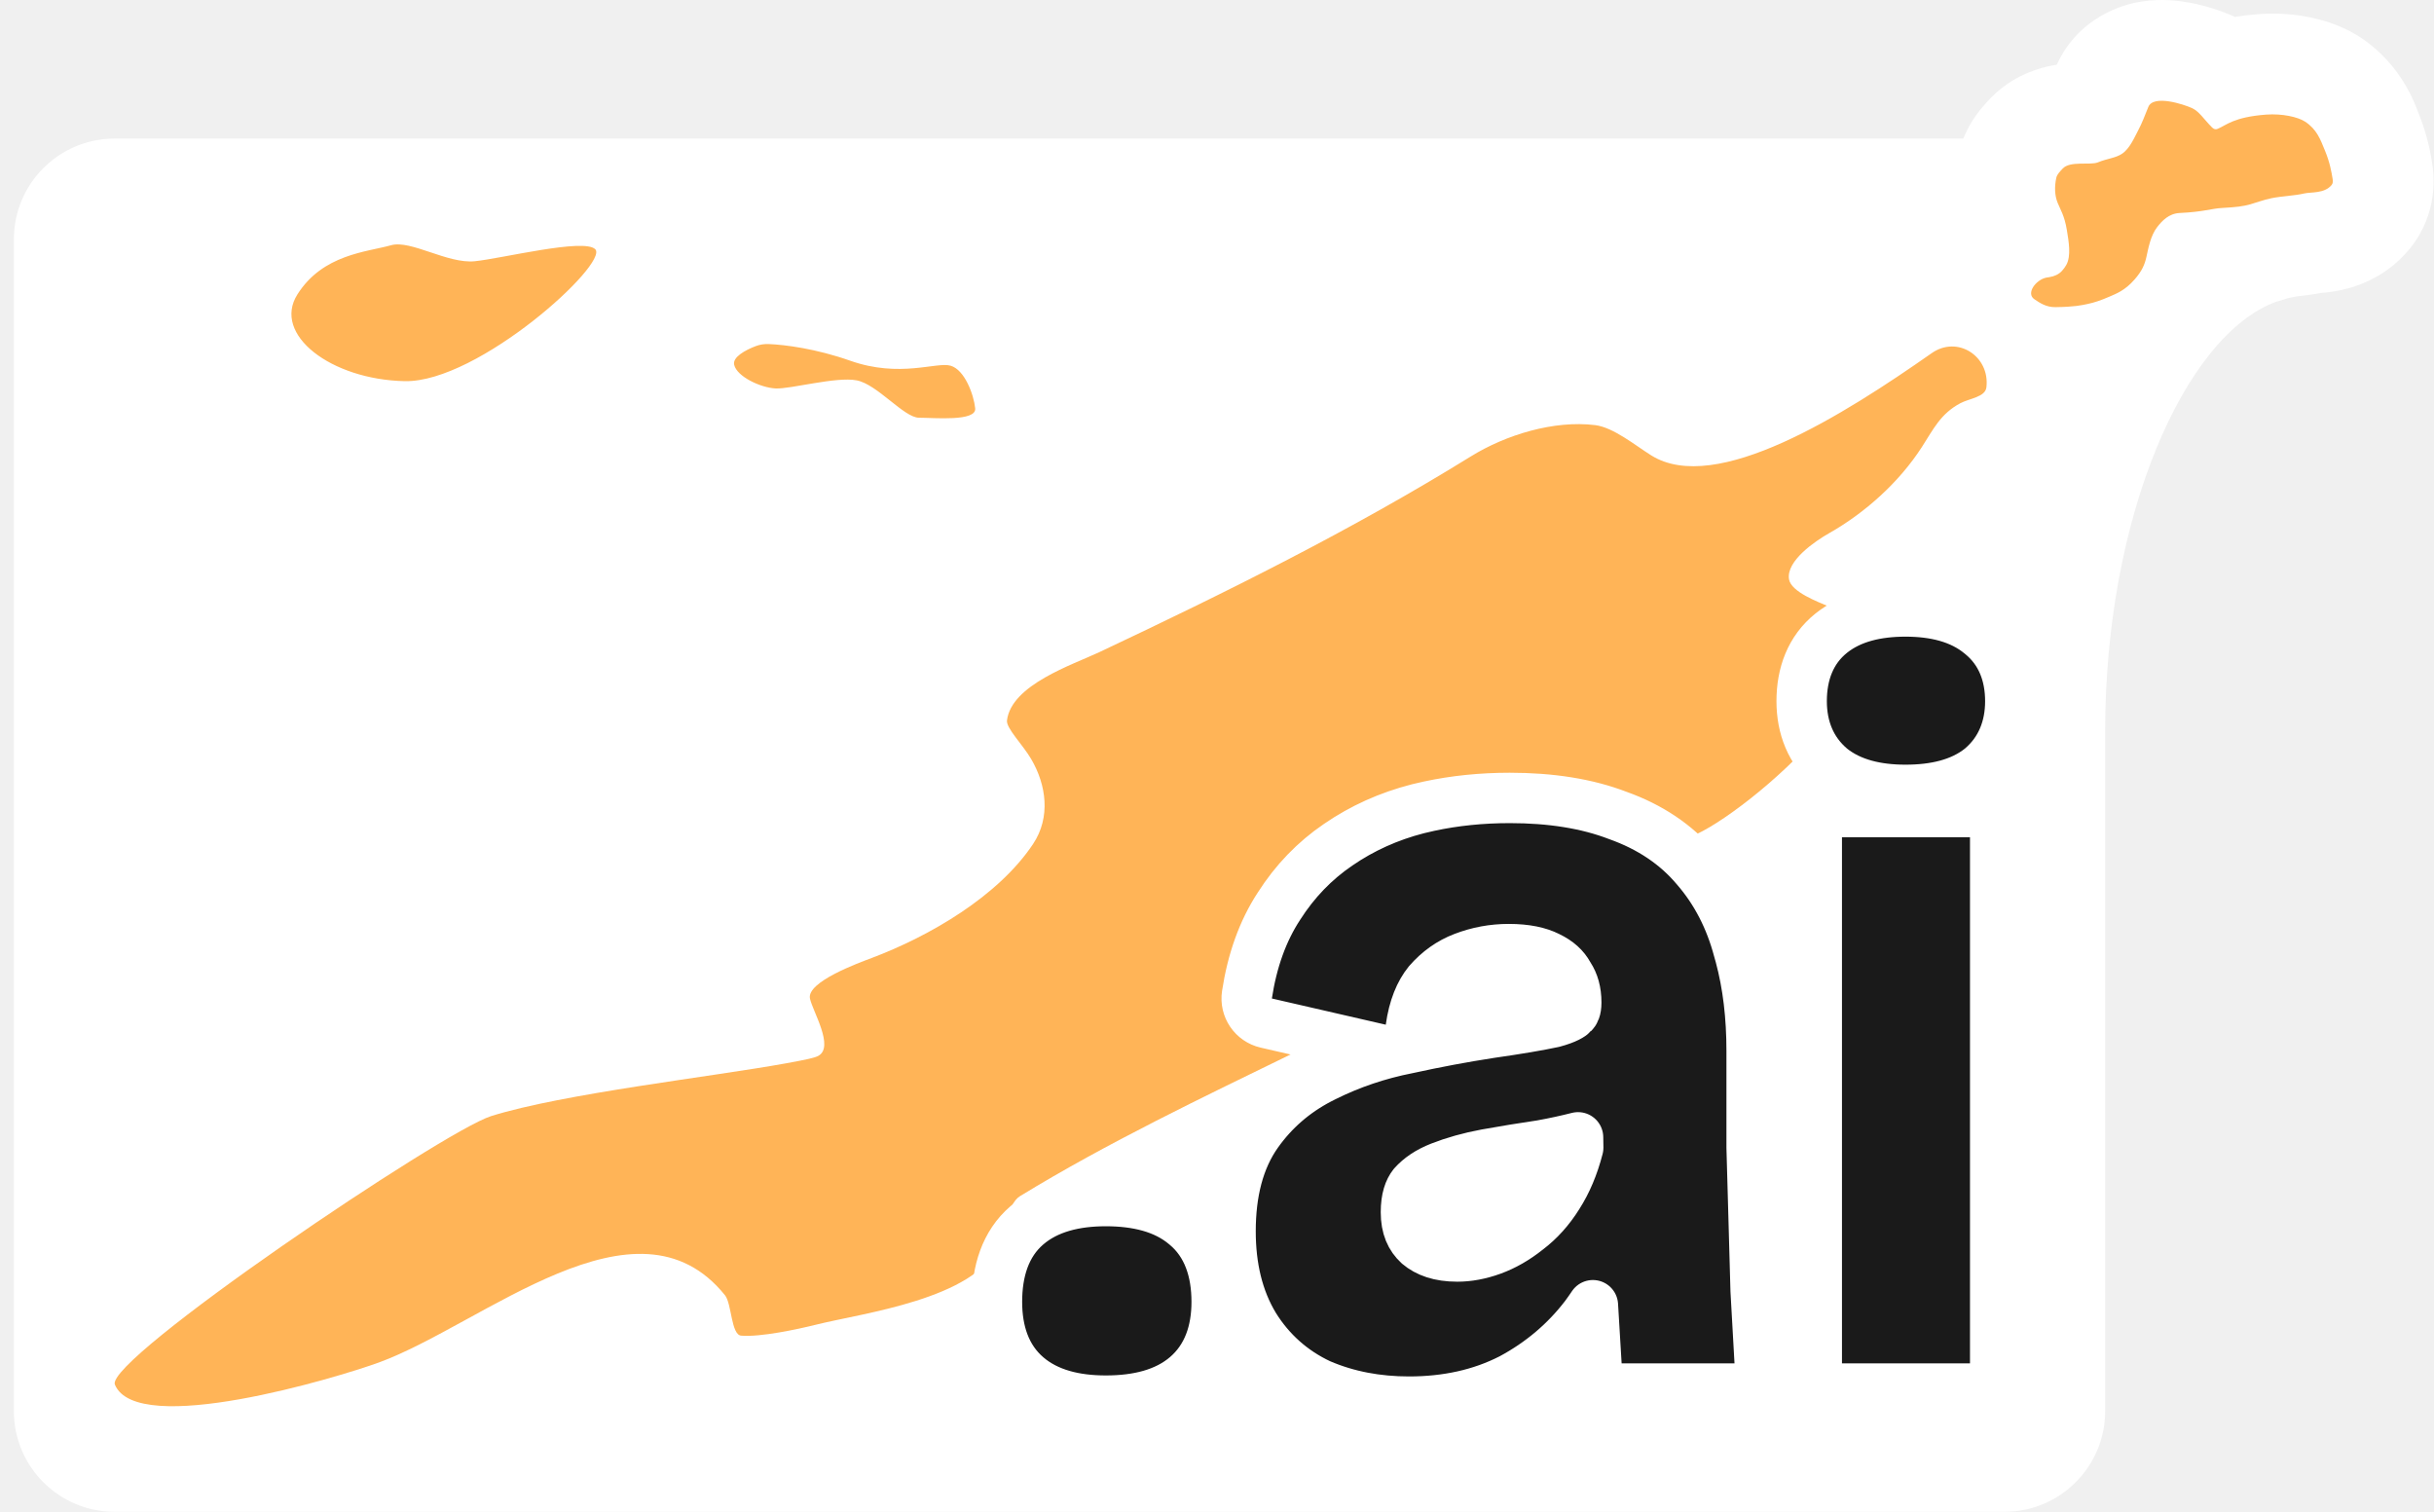
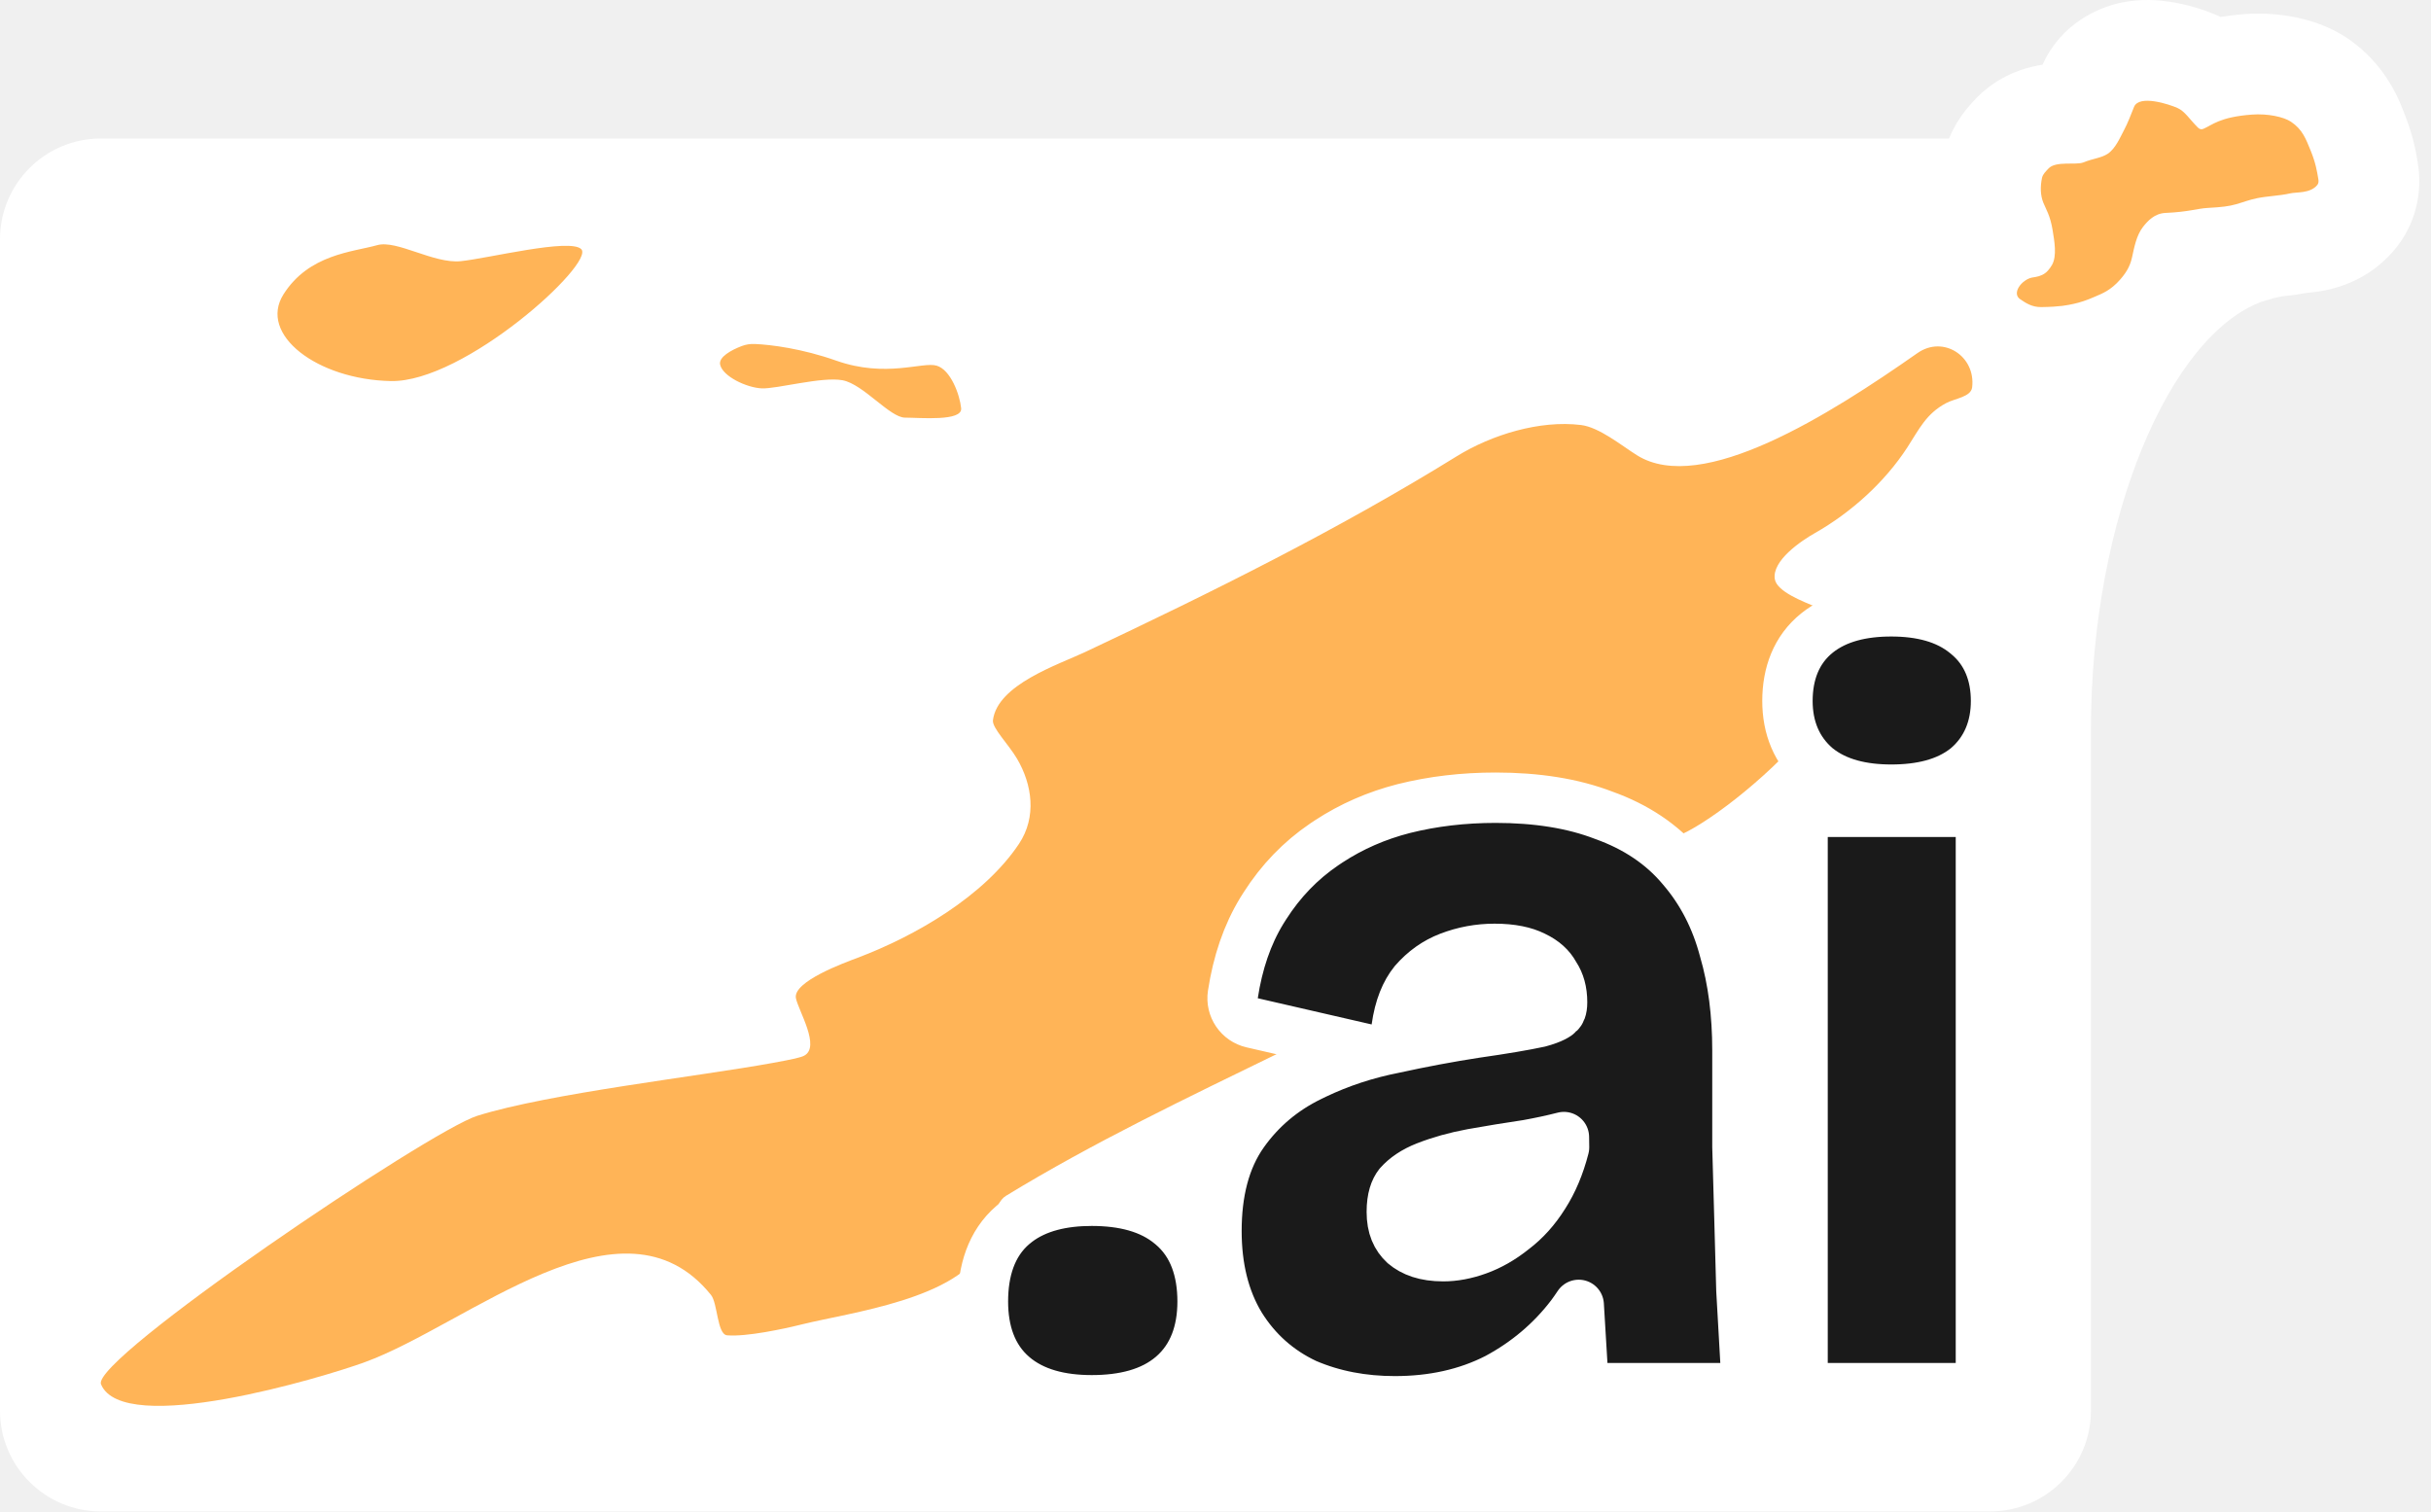
- <svg xmlns="http://www.w3.org/2000/svg" width="161" height="100" viewBox="0 0 161 100" fill="none">
-   <path fill-rule="evenodd" clip-rule="evenodd" d="M141.223 0.181C142.601 -0.113 143.813 0.018 144.445 0.112C145.612 0.286 146.699 0.641 147.427 0.941L147.717 1.065L147.717 1.066C147.756 1.083 147.794 1.103 147.831 1.12C148.325 1.038 148.845 0.975 149.394 0.933L149.825 0.909C150.828 0.869 151.799 0.953 152.682 1.125C153.5 1.284 154.733 1.611 155.93 2.345L156.169 2.497L156.17 2.498C158.912 4.321 159.778 7.001 159.957 7.436C160.574 8.939 160.766 10.116 160.873 10.762C160.994 11.489 161.329 14.078 159.396 16.45L159.391 16.456C157.61 18.636 155.282 19.132 154.364 19.279C154.024 19.333 153.699 19.363 153.506 19.38C153.257 19.428 153.033 19.464 152.848 19.49C152.558 19.532 152.279 19.564 152.092 19.585C152.053 19.589 151.936 19.588 151.323 19.729C151.286 19.741 151.244 19.754 151.204 19.767C151.069 19.81 150.876 19.871 150.657 19.932C150.625 19.941 150.592 19.948 150.561 19.957C144.475 22.193 139.25 34.228 139.25 48.333V93.333C139.25 97.015 136.265 100 132.583 100H7.583C3.901 100 0.917 97.015 0.917 93.333V15.833C0.917 12.151 3.901 9.167 7.583 9.167H129.865C130.217 8.295 130.664 7.671 130.94 7.319C131.144 7.06 131.328 6.859 131.411 6.769C131.44 6.737 131.476 6.697 131.491 6.681C132.869 5.159 134.504 4.62 135.383 4.411C135.614 4.356 135.838 4.314 136.05 4.28C137.315 1.491 139.809 0.484 141.223 0.181Z" fill="white" style="fill:white;fill-opacity:1;" />
-   <path d="M127.776 23.359C129.479 22.166 131.638 23.56 131.393 25.624C131.316 26.27 130.268 26.352 129.669 26.672C128.352 27.376 127.895 28.379 127.113 29.588C125.617 31.901 123.373 33.92 120.981 35.274C120.1 35.774 118.134 37.091 118.337 38.319C118.474 39.151 120.247 39.809 120.997 40.131C128.173 43.212 115.321 54.04 111.887 55.315C110.826 55.709 107.727 53.679 106.897 54.338C105.325 55.587 105.2 58.691 103.537 59.8C92.238 67.334 79.101 72.017 67.463 79.124C66.652 79.619 66.441 81.559 66.057 82.402C64.443 85.943 57.104 86.844 53.984 87.621C52.773 87.923 50.31 88.454 49.024 88.348C48.358 88.293 48.403 86.232 47.956 85.677C42.106 78.415 31.928 87.62 25.046 90.129C22.327 91.12 9.06 95.12 7.599 91.585C6.92 89.942 29.301 74.826 32.489 73.825C37.242 72.334 47.166 71.216 52.014 70.331C53.41 70.076 53.894 69.968 54.128 69.841C55.208 69.253 53.753 66.892 53.576 66.051C53.345 64.944 56.808 63.689 57.661 63.367C61.494 61.921 66.026 59.29 68.333 55.829C69.515 54.056 69.208 51.91 68.208 50.207C67.644 49.247 66.545 48.163 66.608 47.653C66.901 45.293 70.937 43.976 72.719 43.136C81.1 39.184 89.423 35.057 97.293 30.189C99.604 28.759 102.79 27.785 105.515 28.12C106.725 28.269 108.18 29.47 109.221 30.121C113.505 32.801 122.001 27.407 127.776 23.359ZM50.858 22.758C51.927 22.804 53.976 23.062 56.239 23.86C59.536 25.023 61.944 23.916 62.883 24.191C63.821 24.467 64.417 26.126 64.506 27.012C64.594 27.898 61.784 27.631 60.79 27.631C59.796 27.63 58.035 25.421 56.667 25.159C55.299 24.898 52.301 25.744 51.302 25.694C50.303 25.645 48.738 24.905 48.562 24.128C48.446 23.62 49.303 23.156 49.989 22.895C50.266 22.789 50.562 22.745 50.858 22.758ZM25.875 16.22C27.172 15.856 29.607 17.459 31.398 17.28C33.189 17.102 38.632 15.739 39.373 16.485C40.298 17.419 31.642 25.312 26.771 25.212C21.901 25.112 17.992 22.132 19.672 19.475C21.351 16.817 24.254 16.674 25.875 16.22ZM142.102 7.077C142.436 6.24 144.438 6.9 144.979 7.144C145.47 7.364 145.765 7.875 146.322 8.434C146.447 8.558 146.567 8.575 146.689 8.523C147.266 8.282 147.752 7.742 149.893 7.581C150.961 7.501 152.009 7.738 152.48 8.051C153.252 8.564 153.475 9.201 153.79 9.968C154.113 10.755 154.21 11.33 154.297 11.854C154.32 11.993 154.314 12.132 154.228 12.237C153.754 12.816 152.852 12.693 152.415 12.797C151.78 12.948 150.933 12.971 150.252 13.11C149.703 13.223 149.292 13.39 148.855 13.513C148.365 13.65 147.931 13.704 146.974 13.757C146.281 13.795 145.733 14.018 144.185 14.088C143.458 14.121 143.012 14.61 142.697 15.011C142.254 15.575 142.103 16.424 141.98 16.982C141.867 17.502 141.685 17.925 141.198 18.482C140.547 19.228 139.977 19.426 139.54 19.618C138.99 19.861 138.511 20.02 138.092 20.106C137.678 20.192 137.255 20.298 135.967 20.316C135.357 20.325 134.952 20.055 134.567 19.794C133.99 19.402 134.669 18.504 135.353 18.364C135.427 18.349 135.502 18.337 135.576 18.328C135.885 18.277 136.183 18.149 136.393 17.916C136.503 17.794 136.599 17.663 136.676 17.528C137.014 16.929 136.834 15.943 136.713 15.207C136.555 14.25 136.277 13.846 136.102 13.409C135.906 12.922 135.892 12.347 136.014 11.77C136.067 11.518 136.275 11.332 136.432 11.158C136.917 10.618 138.262 10.949 138.769 10.739C139.402 10.478 139.937 10.461 140.374 10.164C140.885 9.817 141.195 9.067 141.438 8.612C141.682 8.158 141.892 7.601 142.102 7.077Z" fill="#FFB457" style="fill:#FFB457;fill:color(display-p3 1 0.705 0.342);fill-opacity:1;" />
-   <path d="M99.864 52.78C102.567 52.78 104.968 53.15 107.023 53.943H107.024C109.12 54.692 110.864 55.842 112.189 57.422H112.19C113.519 58.954 114.448 60.774 114.997 62.845L115.104 63.224C115.617 65.128 115.864 67.23 115.864 69.514V75.913C115.908 77.454 115.952 79.016 115.996 80.601C116.04 82.19 116.085 83.779 116.129 85.368C116.217 86.963 116.306 88.535 116.395 90.085C116.421 90.543 116.257 90.991 115.942 91.324C115.628 91.658 115.189 91.847 114.73 91.847H107.264C106.384 91.847 105.656 91.162 105.601 90.284C105.522 89.02 105.443 87.704 105.364 86.335C105.205 86.573 105.04 86.808 104.868 87.04C104.864 87.046 104.859 87.052 104.854 87.059C103.55 88.764 101.921 90.139 99.987 91.181C99.978 91.186 99.968 91.191 99.958 91.196C97.954 92.224 95.685 92.713 93.197 92.713C91.09 92.713 89.129 92.344 87.341 91.578C87.323 91.57 87.305 91.563 87.287 91.555C85.485 90.707 84.041 89.422 82.983 87.73C82.98 87.723 82.975 87.717 82.972 87.711C81.891 85.927 81.397 83.81 81.397 81.446C81.397 78.914 81.931 76.695 83.171 74.948C84.243 73.437 85.617 72.247 87.269 71.383L87.603 71.214C89.326 70.354 91.163 69.734 93.106 69.352C94.961 68.945 96.774 68.605 98.544 68.333L98.561 68.33C100.39 68.069 101.775 67.833 102.737 67.626C103.634 67.389 103.955 67.144 104.025 67.065L104.085 67.001C104.137 66.948 104.264 66.798 104.264 66.314C104.264 65.568 104.089 65.002 103.798 64.552C103.778 64.52 103.758 64.489 103.74 64.456C103.486 63.998 103.076 63.601 102.414 63.285C102.404 63.281 102.394 63.275 102.385 63.27C101.792 62.974 100.956 62.78 99.797 62.78C98.756 62.78 97.759 62.965 96.796 63.336C95.914 63.675 95.144 64.216 94.474 64.986C93.922 65.669 93.504 66.641 93.314 68.009C93.25 68.472 92.994 68.887 92.609 69.152C92.224 69.418 91.746 69.509 91.29 69.404L83.757 67.671C82.907 67.475 82.351 66.658 82.482 65.796C82.822 63.565 83.514 61.593 84.603 59.933C85.649 58.294 86.955 56.935 88.519 55.873C90.109 54.78 91.867 53.99 93.783 53.499L93.793 53.496L94.519 53.328C96.222 52.961 98.006 52.78 99.864 52.78ZM73.145 79.446C75.197 79.446 77.045 79.878 78.4 81.023H78.401C78.405 81.026 78.408 81.03 78.412 81.033C78.418 81.038 78.425 81.043 78.431 81.048H78.43C79.903 82.271 80.478 84.09 80.478 86.113C80.478 88.064 79.899 89.81 78.481 91.027C77.112 92.203 75.234 92.647 73.145 92.647C71.112 92.647 69.28 92.204 67.928 91.045C66.511 89.83 65.945 88.07 65.945 86.113C65.945 84.1 66.492 82.278 67.928 81.048C69.28 79.889 71.112 79.446 73.145 79.446ZM130.307 53.713C131.227 53.713 131.974 54.459 131.974 55.38V90.18C131.974 91.1 131.227 91.847 130.307 91.847H121.84C120.919 91.847 120.173 91.1 120.173 90.18V55.38C120.173 54.459 120.919 53.713 121.84 53.713H130.307ZM104.383 75.23C103.617 75.425 102.809 75.602 101.957 75.754C101.941 75.757 101.924 75.759 101.908 75.762C100.728 75.936 99.525 76.133 98.3 76.352C97.193 76.557 96.185 76.841 95.272 77.198C94.473 77.511 93.894 77.916 93.476 78.384C93.212 78.718 92.997 79.261 92.997 80.18C92.997 81.188 93.306 81.843 93.832 82.327C94.398 82.805 95.201 83.113 96.397 83.113C97.115 83.113 97.878 82.977 98.694 82.681C99.486 82.393 100.262 81.953 101.022 81.345C101.033 81.337 101.043 81.329 101.054 81.321C101.816 80.741 102.483 80.005 103.051 79.097L103.061 79.081C103.63 78.192 104.077 77.141 104.394 75.911L104.383 75.23ZM126.04 40.446C127.964 40.446 129.711 40.859 131.014 41.946L131.015 41.945C131.019 41.949 131.023 41.954 131.028 41.958C131.036 41.965 131.045 41.97 131.053 41.977L131.052 41.977C132.392 43.071 132.974 44.63 132.974 46.38C132.974 48.124 132.37 49.664 131.053 50.783C131.04 50.794 131.027 50.804 131.015 50.815C129.711 51.858 127.963 52.247 126.04 52.247C124.149 52.247 122.429 51.852 121.132 50.815C121.119 50.804 121.106 50.794 121.094 50.783C119.777 49.664 119.173 48.124 119.173 46.38C119.173 44.59 119.751 42.984 121.132 41.879C122.429 40.841 124.149 40.446 126.04 40.446Z" fill="#1A1A1A" stroke="white" style="fill:#1A1A1A;fill:color(display-p3 0.1 0.1 0.1);fill-opacity:1;stroke:white;stroke-opacity:1;" stroke-width="3.333" stroke-linejoin="round" />
+ <svg xmlns="http://www.w3.org/2000/svg" width="193" height="120" viewBox="0 0 193 120" fill="none">
+   <path fill-rule="evenodd" clip-rule="evenodd" d="M168.367 0.218C170.022 -0.136 171.476 0.022 172.234 0.135C173.635 0.343 174.939 0.769 175.812 1.129L176.16 1.278L176.161 1.279C176.207 1.3 176.252 1.323 176.298 1.345C176.891 1.246 177.514 1.169 178.173 1.12L178.69 1.091C179.894 1.043 181.059 1.144 182.118 1.349C183.101 1.54 184.58 1.933 186.016 2.814L186.303 2.997L186.304 2.998C189.595 5.185 190.634 8.401 190.849 8.924C191.589 10.726 191.82 12.139 191.948 12.915C192.093 13.787 192.495 16.894 190.175 19.74L190.17 19.747C188.032 22.364 185.238 22.958 184.137 23.135C183.729 23.2 183.339 23.236 183.107 23.256C182.808 23.314 182.539 23.357 182.318 23.389C181.969 23.438 181.635 23.477 181.411 23.502C181.364 23.507 181.224 23.506 180.487 23.675C180.443 23.689 180.393 23.705 180.345 23.721C180.183 23.772 179.952 23.845 179.688 23.919C179.65 23.93 179.611 23.938 179.573 23.948C172.27 26.632 166 41.074 166 58V112C166 116.418 162.418 120 158 120H8C3.582 120 0 116.418 0 112V19C0 14.582 3.582 11 8 11H154.738C155.161 9.954 155.696 9.206 156.028 8.783C156.273 8.472 156.494 8.231 156.594 8.123C156.629 8.085 156.672 8.036 156.689 8.017C158.343 6.191 160.305 5.544 161.359 5.293C161.637 5.227 161.906 5.176 162.16 5.137C163.679 1.79 166.671 0.58 168.367 0.218Z" fill="white" />
+   <path d="M152.232 28.032C154.275 26.6 156.866 28.273 156.571 30.75C156.478 31.524 155.221 31.622 154.502 32.006C152.922 32.851 152.374 34.055 151.436 35.505C149.64 38.281 146.947 40.703 144.078 42.329C143.019 42.929 140.661 44.509 140.905 45.983C141.07 46.981 143.197 47.771 144.097 48.157C152.708 51.854 137.286 64.848 133.165 66.379C131.891 66.852 128.172 64.416 127.177 65.206C125.29 66.705 125.14 70.429 123.144 71.76C109.585 80.801 93.821 86.421 79.855 94.949C78.882 95.544 78.628 97.872 78.168 98.884C76.231 103.132 67.425 104.213 63.681 105.146C62.227 105.508 59.272 106.145 57.729 106.018C56.929 105.951 56.983 103.479 56.447 102.812C49.427 94.098 37.213 105.144 28.955 108.154C25.691 109.344 9.771 114.144 8.018 109.902C7.204 107.931 34.061 89.791 37.887 88.591C43.591 86.801 55.5 85.46 61.317 84.397C62.992 84.091 63.573 83.962 63.854 83.81C65.15 83.104 63.403 80.271 63.191 79.262C62.912 77.933 67.071 76.427 68.094 76.041C72.694 74.305 78.131 71.148 80.9 66.995C82.319 64.867 81.95 62.292 80.749 60.248C80.073 59.096 78.755 57.795 78.831 57.184C79.183 54.351 84.024 52.771 86.163 51.763C96.22 47.021 106.208 42.068 115.652 36.227C118.426 34.511 122.248 33.342 125.518 33.744C126.97 33.923 128.717 35.365 129.965 36.147C135.107 39.362 145.301 32.89 152.232 28.032ZM59.929 27.311C61.211 27.366 63.671 27.675 66.387 28.633C70.344 30.028 73.234 28.701 74.36 29.031C75.486 29.362 76.201 31.352 76.307 32.415C76.413 33.478 73.041 33.158 71.848 33.158C70.655 33.157 68.541 30.506 66.9 30.192C65.258 29.879 61.661 30.893 60.462 30.834C59.264 30.774 57.386 29.888 57.173 28.955C57.035 28.345 58.064 27.789 58.887 27.475C59.219 27.348 59.574 27.295 59.929 27.311ZM29.95 19.464C31.506 19.027 34.428 20.951 36.577 20.736C38.726 20.522 45.257 18.887 46.147 19.782C47.259 20.902 36.871 30.375 31.026 30.255C25.181 30.135 20.491 26.559 22.506 23.37C24.522 20.181 28.004 20.009 29.95 19.464ZM169.422 8.493C169.825 7.489 172.226 8.282 172.875 8.574C173.464 8.839 173.818 9.452 174.487 10.122C174.636 10.272 174.78 10.291 174.927 10.229C175.619 9.94 176.202 9.291 178.771 9.099C180.053 9.002 181.311 9.286 181.876 9.661C182.803 10.277 183.07 11.042 183.448 11.963C183.836 12.908 183.952 13.597 184.056 14.225C184.084 14.392 184.078 14.559 183.974 14.685C183.406 15.381 182.321 15.232 181.797 15.357C181.035 15.539 180.02 15.567 179.203 15.734C178.544 15.869 178.051 16.069 177.527 16.216C176.939 16.381 176.418 16.445 175.269 16.509C174.438 16.555 173.78 16.822 171.922 16.906C171.051 16.946 170.514 17.534 170.136 18.015C169.605 18.691 169.424 19.709 169.277 20.38C169.14 21.003 168.921 21.51 168.337 22.18C167.557 23.075 166.872 23.311 166.348 23.542C165.688 23.833 165.113 24.025 164.61 24.129C164.114 24.232 163.605 24.359 162.06 24.381C161.329 24.391 160.843 24.067 160.381 23.754C159.689 23.284 160.504 22.206 161.324 22.038C161.413 22.02 161.503 22.005 161.592 21.994C161.963 21.933 162.321 21.78 162.572 21.5C162.704 21.353 162.82 21.197 162.912 21.034C163.317 20.316 163.101 19.134 162.956 18.25C162.766 17.101 162.433 16.616 162.222 16.093C161.987 15.508 161.971 14.818 162.117 14.125C162.18 13.823 162.431 13.601 162.619 13.392C163.201 12.743 164.814 13.14 165.422 12.889C166.182 12.575 166.824 12.554 167.349 12.198C167.963 11.782 168.334 10.881 168.626 10.335C168.919 9.79 169.171 9.122 169.422 8.493Z" fill="#FFB457" />
+   <path d="M118.737 63.335C121.98 63.336 124.862 63.779 127.329 64.732C129.857 65.635 131.96 67.023 133.553 68.935H133.552C135.133 70.768 136.241 72.941 136.896 75.414C137.6 77.817 137.937 80.492 137.937 83.415V91.057C137.99 92.918 138.043 94.806 138.096 96.72C138.149 98.626 138.2 100.532 138.253 102.438C138.36 104.352 138.467 106.24 138.574 108.101C138.605 108.65 138.409 109.189 138.031 109.589C137.653 109.989 137.127 110.215 136.577 110.215H127.617C126.561 110.215 125.686 109.394 125.621 108.34C125.526 106.824 125.431 105.244 125.336 103.602C125.146 103.888 124.948 104.171 124.742 104.449C124.736 104.456 124.731 104.463 124.725 104.47C123.16 106.517 121.205 108.167 118.884 109.417C118.873 109.423 118.861 109.429 118.849 109.435C116.444 110.669 113.722 111.255 110.737 111.255C108.208 111.255 105.854 110.814 103.708 109.894C103.687 109.885 103.666 109.876 103.645 109.866C101.483 108.848 99.75 107.307 98.481 105.276C98.476 105.268 98.471 105.26 98.466 105.252C97.169 103.112 96.577 100.573 96.577 97.736C96.577 94.697 97.218 92.034 98.706 89.938C100.074 88.01 101.85 86.516 104.002 85.466L104.395 85.275C106.369 84.331 108.463 83.644 110.673 83.212C112.883 82.728 115.043 82.323 117.153 81.999L117.173 81.996C119.372 81.682 121.037 81.398 122.192 81.149C123.263 80.865 123.645 80.572 123.73 80.478L123.802 80.402C123.865 80.339 124.016 80.157 124.016 79.576C124.016 78.681 123.807 78.003 123.458 77.462C123.433 77.425 123.41 77.386 123.388 77.347C123.083 76.797 122.591 76.32 121.796 75.941C121.785 75.936 121.774 75.93 121.762 75.924C121.051 75.569 120.047 75.335 118.657 75.335C117.408 75.335 116.211 75.558 115.054 76.002C113.997 76.409 113.073 77.058 112.269 77.982C111.606 78.801 111.106 79.968 110.877 81.611C110.8 82.166 110.494 82.665 110.032 82.983C109.57 83.301 108.995 83.41 108.448 83.285L99.408 81.205C98.388 80.97 97.722 79.989 97.879 78.955C98.261 76.444 99.015 74.208 100.185 72.296L100.424 71.918C101.679 69.953 103.246 68.321 105.124 67.047L105.484 66.806C107.296 65.619 109.285 64.751 111.44 64.199L111.452 64.196C113.757 63.619 116.188 63.335 118.737 63.335ZM86.674 95.335C89.136 95.335 91.353 95.854 92.98 97.228H92.981C92.986 97.232 92.99 97.236 92.995 97.24C93.002 97.246 93.009 97.251 93.016 97.257H93.015C94.783 98.725 95.475 100.907 95.475 103.335C95.475 105.677 94.779 107.772 93.078 109.233C91.435 110.644 89.181 111.175 86.674 111.175C84.234 111.175 82.035 110.645 80.413 109.254V109.253C78.713 107.796 78.035 105.684 78.035 103.335C78.035 100.92 78.691 98.734 80.413 97.257L80.724 97.006C82.311 95.802 84.387 95.335 86.674 95.335ZM155.268 64.456C156.372 64.456 157.268 65.351 157.268 66.456V108.215C157.268 109.32 156.373 110.215 155.268 110.215H145.108C144.003 110.215 143.108 109.32 143.108 108.215V66.456C143.108 65.351 144.003 64.456 145.108 64.456H155.268ZM124.161 90.278C123.242 90.513 122.271 90.722 121.249 90.905C121.229 90.908 121.209 90.911 121.19 90.914C119.774 91.123 118.33 91.359 116.86 91.622C115.531 91.868 114.321 92.209 113.225 92.638C112.267 93.013 111.571 93.499 111.07 94.061C110.754 94.463 110.497 95.114 110.497 96.215C110.497 97.422 110.865 98.209 111.494 98.79C112.173 99.365 113.138 99.736 114.577 99.736C115.438 99.736 116.354 99.572 117.333 99.216C118.284 98.871 119.215 98.344 120.127 97.614L120.165 97.585C121.079 96.888 121.879 96.005 122.56 94.915C122.564 94.91 122.568 94.904 122.572 94.898C123.255 93.831 123.793 92.569 124.172 91.093L124.161 90.278ZM150.148 48.536C152.456 48.536 154.552 49.031 156.116 50.334L156.117 50.334C156.121 50.337 156.125 50.342 156.129 50.345C156.14 50.354 156.153 50.362 156.164 50.372L156.163 50.373C157.771 51.685 158.468 53.557 158.468 55.656C158.468 57.749 157.744 59.597 156.164 60.94C156.148 60.953 156.132 60.965 156.117 60.977C154.552 62.229 152.456 62.696 150.148 62.696C147.878 62.696 145.815 62.223 144.258 60.977C144.243 60.965 144.227 60.953 144.212 60.94C142.632 59.597 141.908 57.749 141.908 55.656C141.908 53.508 142.601 51.58 144.258 50.254V50.253C145.815 49.008 147.879 48.536 150.148 48.536Z" fill="#1A1A1A" stroke="white" stroke-width="4" stroke-linejoin="round" />
</svg>
